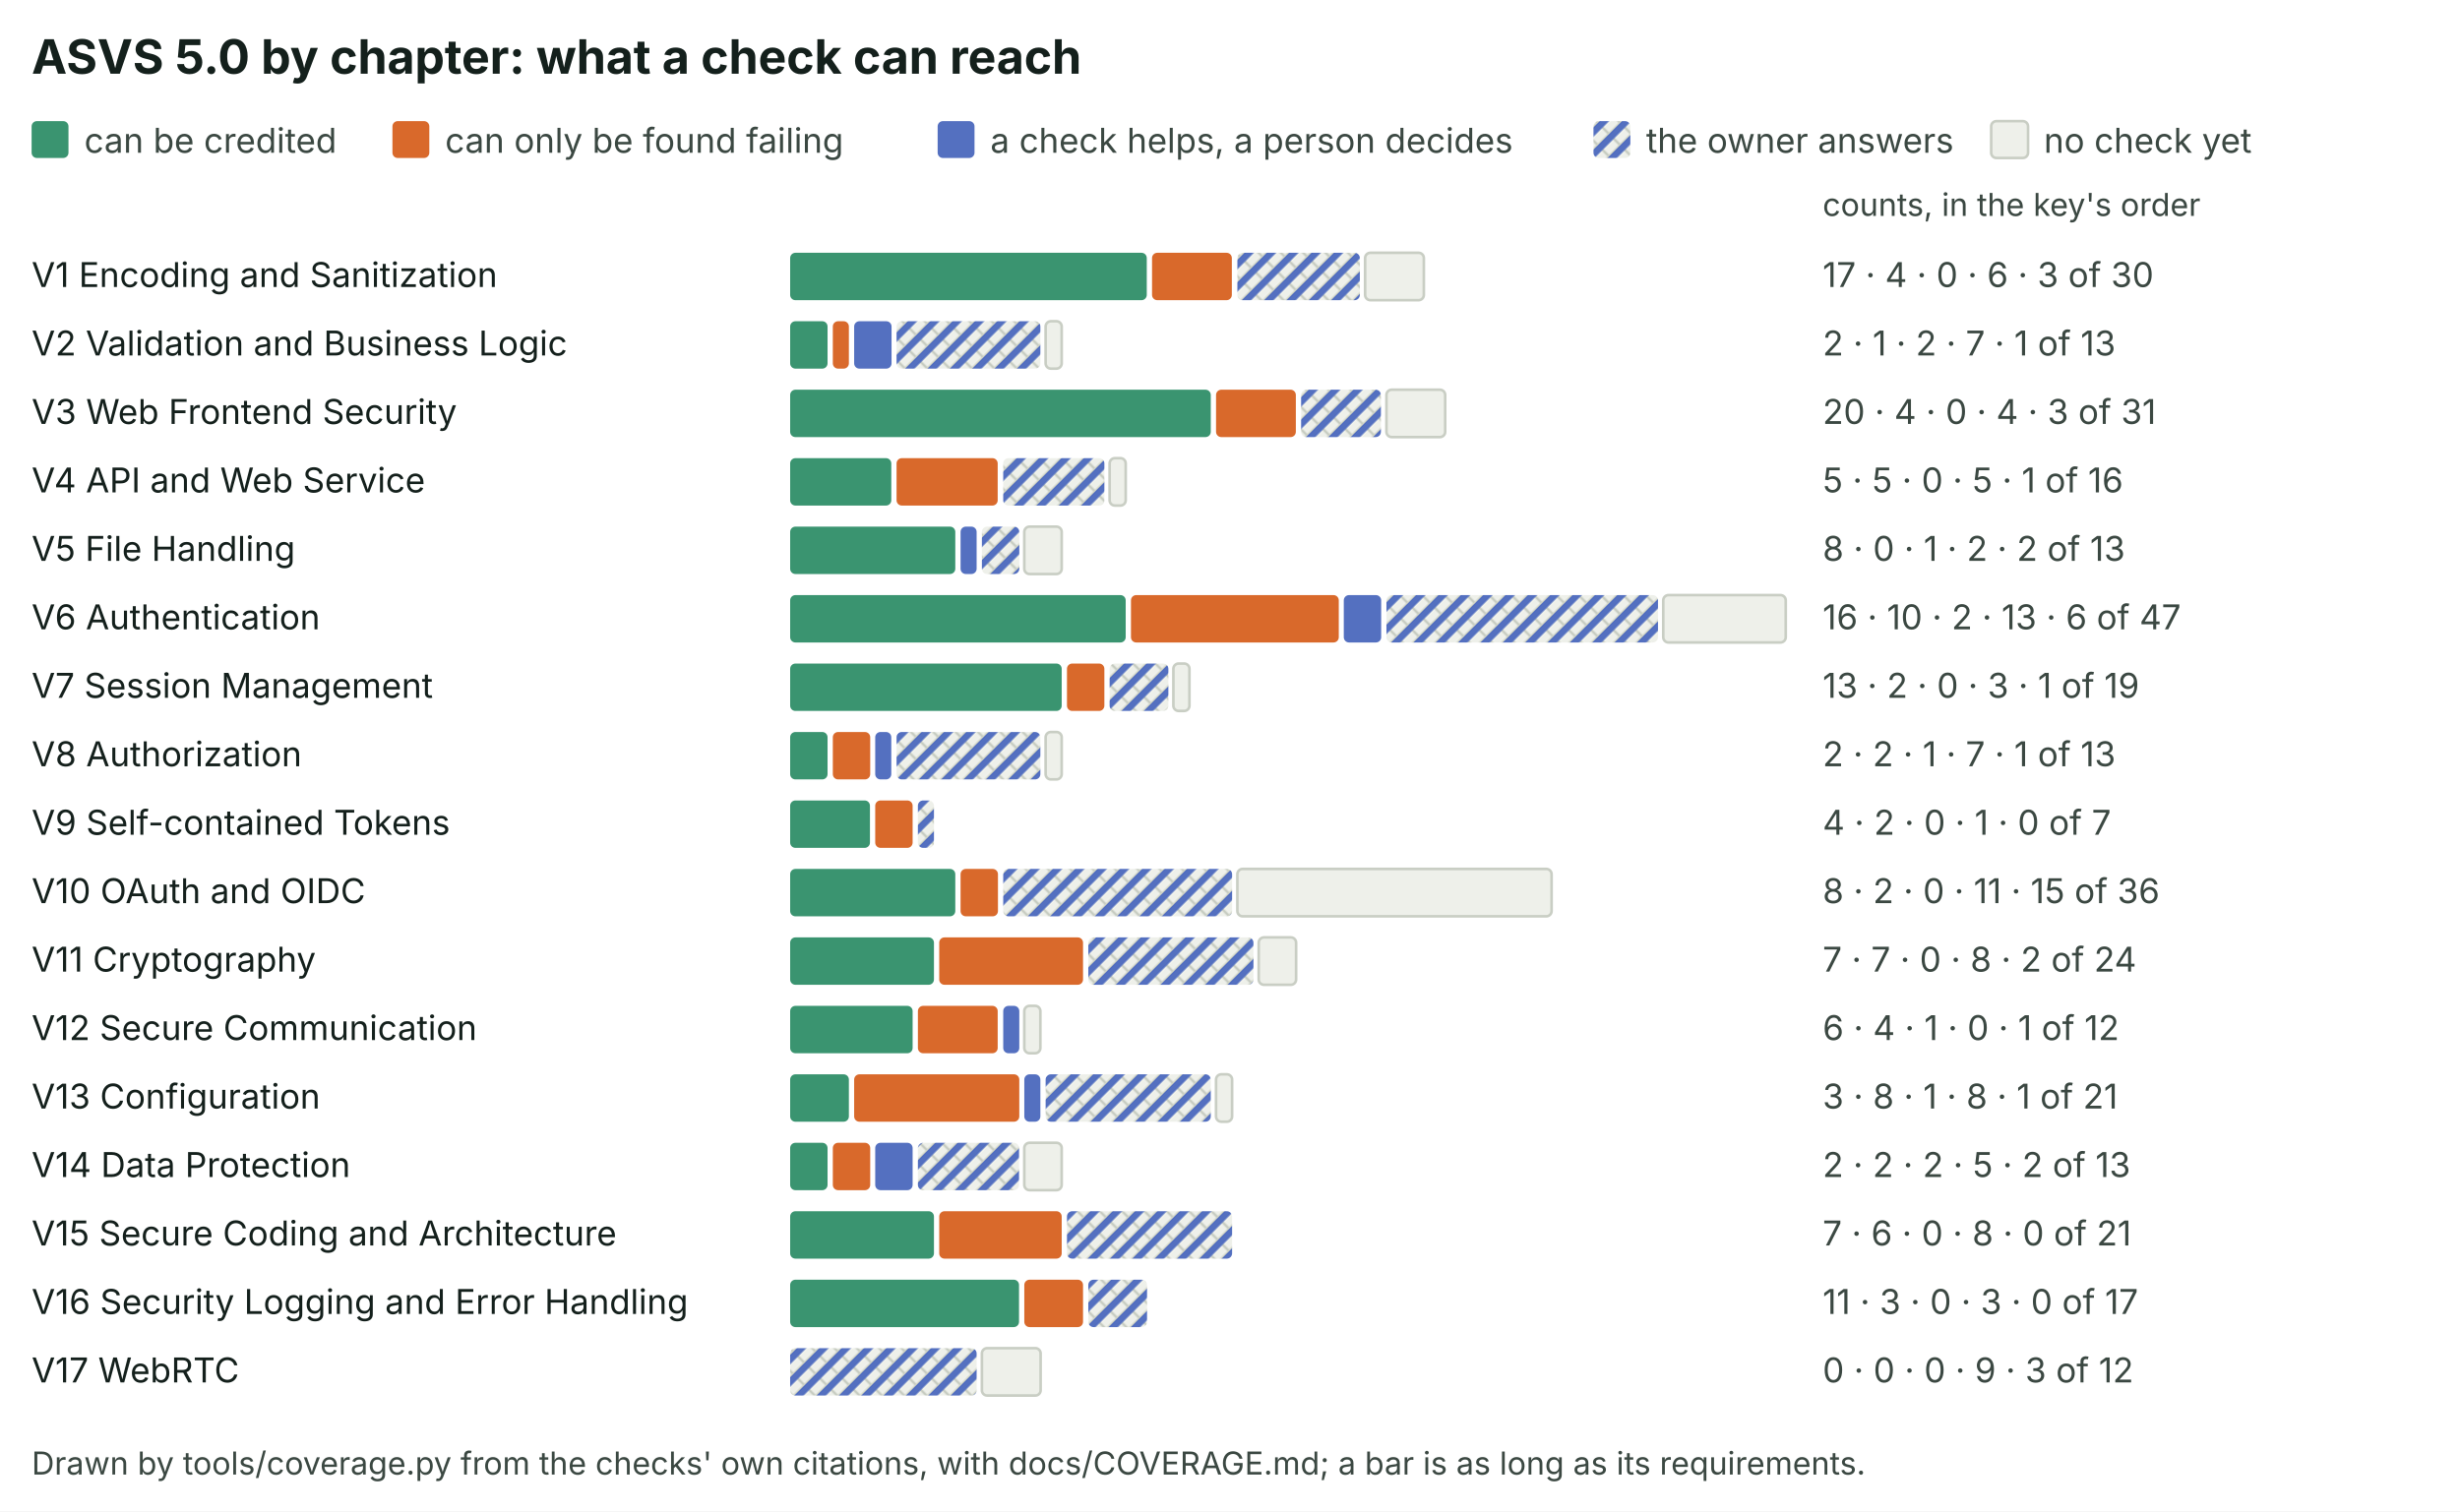
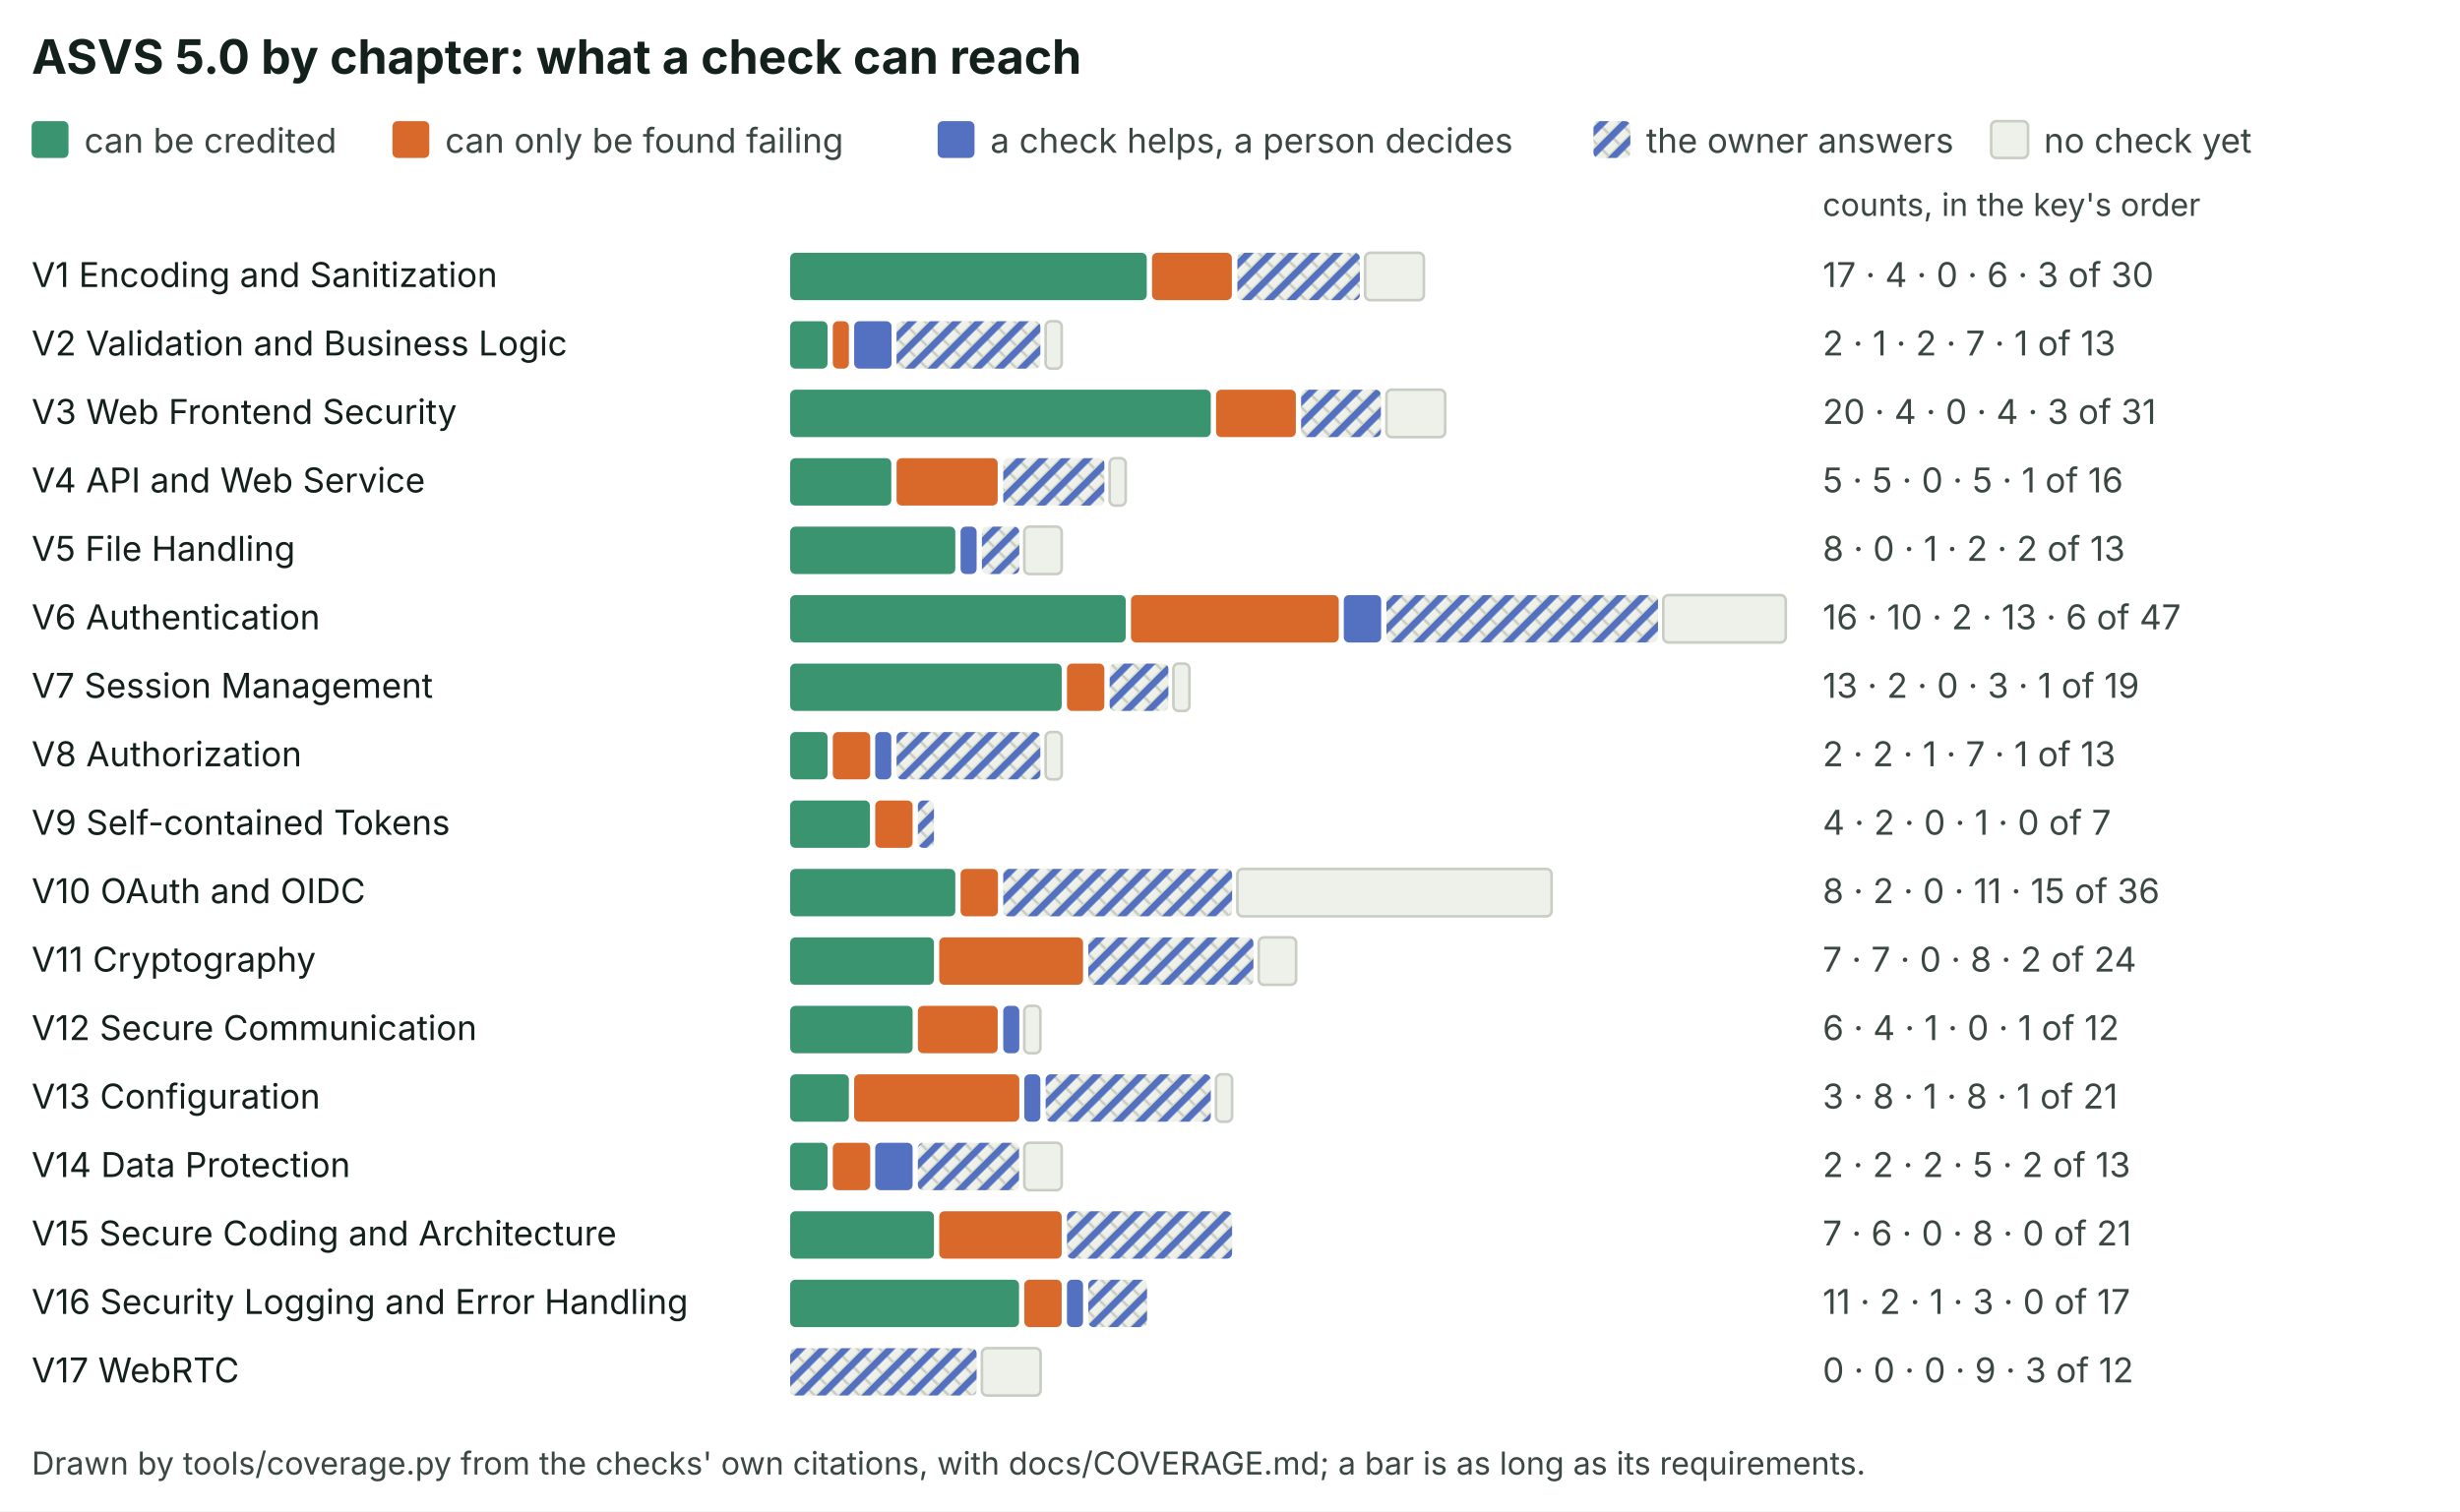
<svg xmlns="http://www.w3.org/2000/svg" viewBox="0 0 934 574" width="934" height="574" role="img" aria-labelledby="t d" font-family="Atkinson Hyperlegible, -apple-system, Segoe UI, sans-serif">
  <style>.bg{fill:#FFFFFF}.ink{fill:#14201C}.soft{fill:#3B4842}.none{fill:#EEF0EA;stroke:#C9CEC4}@media (prefers-color-scheme: dark){.bg{fill:#14201C}.ink{fill:#F3F4EF}.soft{fill:#C9CEC4}.none{fill:#182A23;stroke:#3B4842}}</style>
  <defs>
    <pattern id="owner" width="6" height="6" patternUnits="userSpaceOnUse" patternTransform="rotate(45)">
      <rect class="none" width="6" height="6" />
      <rect width="2.5" height="6" fill="#5470C0" />
    </pattern>
  </defs>
  <rect class="bg" width="934" height="574" />
  <text class="ink" x="12" y="28" font-size="18" font-weight="700">ASVS 5.0 by chapter: what a check can reach</text>
  <rect fill="#3A9470" x="12" y="46" width="14" height="14" rx="2" />
  <text class="soft" x="32" y="58" font-size="13">can be credited</text>
  <rect fill="#D9692B" x="149" y="46" width="14" height="14" rx="2" />
  <text class="soft" x="169" y="58" font-size="13">can only be found failing</text>
  <rect fill="#5470C0" x="356" y="46" width="14" height="14" rx="2" />
  <text class="soft" x="376" y="58" font-size="13">a check helps, a person decides</text>
  <rect fill="url(#owner)" x="605" y="46" width="14" height="14" rx="2" />
  <text class="soft" x="625" y="58" font-size="13">the owner answers</text>
  <rect class="none" x="756" y="46" width="14" height="14" rx="2" />
  <text class="soft" x="776" y="58" font-size="13">no check yet</text>
  <text class="soft" x="692" y="82" font-size="12">counts, in the key's order</text>
  <text class="ink" x="12" y="109" font-size="13">V1 Encoding and Sanitization</text>
  <rect fill="#3A9470" x="300.0" y="96" width="135.4" height="18" rx="2" />
  <rect fill="#D9692B" x="437.4" y="96" width="30.3" height="18" rx="2" />
  <rect fill="url(#owner)" x="469.8" y="96" width="46.5" height="18" rx="2" />
  <rect class="none" x="518.3" y="96" width="22.3" height="18" rx="2" />
  <text class="soft" x="692" y="109" font-size="13">17 · 4 · 0 · 6 · 3  of 30</text>
  <text class="ink" x="12" y="135" font-size="13">V2 Validation and Business Logic</text>
  <rect fill="#3A9470" x="300.0" y="122" width="14.2" height="18" rx="2" />
  <rect fill="#D9692B" x="316.2" y="122" width="6.1" height="18" rx="2" />
  <rect fill="#5470C0" x="324.3" y="122" width="14.2" height="18" rx="2" />
  <rect fill="url(#owner)" x="340.4" y="122" width="54.6" height="18" rx="2" />
  <rect class="none" x="397.0" y="122" width="6.1" height="18" rx="2" />
  <text class="soft" x="692" y="135" font-size="13">2 · 1 · 2 · 7 · 1  of 13</text>
  <text class="ink" x="12" y="161" font-size="13">V3 Web Frontend Security</text>
  <rect fill="#3A9470" x="300.0" y="148" width="159.7" height="18" rx="2" />
  <rect fill="#D9692B" x="461.7" y="148" width="30.3" height="18" rx="2" />
  <rect fill="url(#owner)" x="494.0" y="148" width="30.3" height="18" rx="2" />
  <rect class="none" x="526.4" y="148" width="22.3" height="18" rx="2" />
  <text class="soft" x="692" y="161" font-size="13">20 · 4 · 0 · 4 · 3  of 31</text>
  <text class="ink" x="12" y="187" font-size="13">V4 API and Web Service</text>
  <rect fill="#3A9470" x="300.0" y="174" width="38.4" height="18" rx="2" />
  <rect fill="#D9692B" x="340.4" y="174" width="38.4" height="18" rx="2" />
  <rect fill="url(#owner)" x="380.9" y="174" width="38.4" height="18" rx="2" />
  <rect class="none" x="421.3" y="174" width="6.1" height="18" rx="2" />
  <text class="soft" x="692" y="187" font-size="13">5 · 5 · 0 · 5 · 1  of 16</text>
  <text class="ink" x="12" y="213" font-size="13">V5 File Handling</text>
  <rect fill="#3A9470" x="300.0" y="200" width="62.7" height="18" rx="2" />
  <rect fill="#5470C0" x="364.7" y="200" width="6.1" height="18" rx="2" />
  <rect fill="url(#owner)" x="372.8" y="200" width="14.2" height="18" rx="2" />
  <rect class="none" x="388.9" y="200" width="14.2" height="18" rx="2" />
  <text class="soft" x="692" y="213" font-size="13">8 · 0 · 1 · 2 · 2  of 13</text>
  <text class="ink" x="12" y="239" font-size="13">V6 Authentication</text>
  <rect fill="#3A9470" x="300.0" y="226" width="127.4" height="18" rx="2" />
  <rect fill="#D9692B" x="429.4" y="226" width="78.9" height="18" rx="2" />
  <rect fill="#5470C0" x="510.2" y="226" width="14.2" height="18" rx="2" />
  <rect fill="url(#owner)" x="526.4" y="226" width="103.1" height="18" rx="2" />
  <rect class="none" x="631.5" y="226" width="46.5" height="18" rx="2" />
  <text class="soft" x="692" y="239" font-size="13">16 · 10 · 2 · 13 · 6  of 47</text>
  <text class="ink" x="12" y="265" font-size="13">V7 Session Management</text>
  <rect fill="#3A9470" x="300.0" y="252" width="103.1" height="18" rx="2" />
  <rect fill="#D9692B" x="405.1" y="252" width="14.2" height="18" rx="2" />
  <rect fill="url(#owner)" x="421.3" y="252" width="22.3" height="18" rx="2" />
  <rect class="none" x="445.5" y="252" width="6.1" height="18" rx="2" />
  <text class="soft" x="692" y="265" font-size="13">13 · 2 · 0 · 3 · 1  of 19</text>
  <text class="ink" x="12" y="291" font-size="13">V8 Authorization</text>
  <rect fill="#3A9470" x="300.0" y="278" width="14.2" height="18" rx="2" />
  <rect fill="#D9692B" x="316.2" y="278" width="14.2" height="18" rx="2" />
  <rect fill="#5470C0" x="332.3" y="278" width="6.1" height="18" rx="2" />
  <rect fill="url(#owner)" x="340.4" y="278" width="54.6" height="18" rx="2" />
  <rect class="none" x="397.0" y="278" width="6.1" height="18" rx="2" />
  <text class="soft" x="692" y="291" font-size="13">2 · 2 · 1 · 7 · 1  of 13</text>
  <text class="ink" x="12" y="317" font-size="13">V9 Self-contained Tokens</text>
  <rect fill="#3A9470" x="300.0" y="304" width="30.3" height="18" rx="2" />
  <rect fill="#D9692B" x="332.3" y="304" width="14.2" height="18" rx="2" />
  <rect fill="url(#owner)" x="348.5" y="304" width="6.1" height="18" rx="2" />
  <text class="soft" x="692" y="317" font-size="13">4 · 2 · 0 · 1 · 0  of 7</text>
  <text class="ink" x="12" y="343" font-size="13">V10 OAuth and OIDC</text>
  <rect fill="#3A9470" x="300.0" y="330" width="62.7" height="18" rx="2" />
  <rect fill="#D9692B" x="364.7" y="330" width="14.2" height="18" rx="2" />
  <rect fill="url(#owner)" x="380.9" y="330" width="86.9" height="18" rx="2" />
  <rect class="none" x="469.8" y="330" width="119.3" height="18" rx="2" />
  <text class="soft" x="692" y="343" font-size="13">8 · 2 · 0 · 11 · 15  of 36</text>
  <text class="ink" x="12" y="369" font-size="13">V11 Cryptography</text>
  <rect fill="#3A9470" x="300.0" y="356" width="54.6" height="18" rx="2" />
  <rect fill="#D9692B" x="356.6" y="356" width="54.6" height="18" rx="2" />
  <rect fill="url(#owner)" x="413.2" y="356" width="62.7" height="18" rx="2" />
  <rect class="none" x="477.9" y="356" width="14.2" height="18" rx="2" />
  <text class="soft" x="692" y="369" font-size="13">7 · 7 · 0 · 8 · 2  of 24</text>
  <text class="ink" x="12" y="395" font-size="13">V12 Secure Communication</text>
  <rect fill="#3A9470" x="300.0" y="382" width="46.5" height="18" rx="2" />
  <rect fill="#D9692B" x="348.5" y="382" width="30.3" height="18" rx="2" />
  <rect fill="#5470C0" x="380.9" y="382" width="6.1" height="18" rx="2" />
  <rect class="none" x="388.9" y="382" width="6.1" height="18" rx="2" />
  <text class="soft" x="692" y="395" font-size="13">6 · 4 · 1 · 0 · 1  of 12</text>
  <text class="ink" x="12" y="421" font-size="13">V13 Configuration</text>
  <rect fill="#3A9470" x="300.0" y="408" width="22.3" height="18" rx="2" />
  <rect fill="#D9692B" x="324.3" y="408" width="62.7" height="18" rx="2" />
  <rect fill="#5470C0" x="388.9" y="408" width="6.1" height="18" rx="2" />
  <rect fill="url(#owner)" x="397.0" y="408" width="62.7" height="18" rx="2" />
  <rect class="none" x="461.7" y="408" width="6.1" height="18" rx="2" />
  <text class="soft" x="692" y="421" font-size="13">3 · 8 · 1 · 8 · 1  of 21</text>
  <text class="ink" x="12" y="447" font-size="13">V14 Data Protection</text>
  <rect fill="#3A9470" x="300.0" y="434" width="14.2" height="18" rx="2" />
  <rect fill="#D9692B" x="316.2" y="434" width="14.2" height="18" rx="2" />
  <rect fill="#5470C0" x="332.3" y="434" width="14.2" height="18" rx="2" />
  <rect fill="url(#owner)" x="348.5" y="434" width="38.4" height="18" rx="2" />
  <rect class="none" x="388.9" y="434" width="14.2" height="18" rx="2" />
  <text class="soft" x="692" y="447" font-size="13">2 · 2 · 2 · 5 · 2  of 13</text>
  <text class="ink" x="12" y="473" font-size="13">V15 Secure Coding and Architecture</text>
  <rect fill="#3A9470" x="300.0" y="460" width="54.6" height="18" rx="2" />
  <rect fill="#D9692B" x="356.6" y="460" width="46.5" height="18" rx="2" />
  <rect fill="url(#owner)" x="405.1" y="460" width="62.7" height="18" rx="2" />
  <text class="soft" x="692" y="473" font-size="13">7 · 6 · 0 · 8 · 0  of 21</text>
  <text class="ink" x="12" y="499" font-size="13">V16 Security Logging and Error Handling</text>
  <rect fill="#3A9470" x="300.0" y="486" width="86.9" height="18" rx="2" />
-   <rect fill="#D9692B" x="388.9" y="486" width="22.3" height="18" rx="2" />
+   <rect fill="#D9692B" x="388.9" y="486" width="14.2" height="18" rx="2" />
+   <rect fill="#5470C0" x="405.1" y="486" width="6.1" height="18" rx="2" />
  <rect fill="url(#owner)" x="413.2" y="486" width="22.3" height="18" rx="2" />
-   <text class="soft" x="692" y="499" font-size="13">11 · 3 · 0 · 3 · 0  of 17</text>
+   <text class="soft" x="692" y="499" font-size="13">11 · 2 · 1 · 3 · 0  of 17</text>
  <text class="ink" x="12" y="525" font-size="13">V17 WebRTC</text>
  <rect fill="url(#owner)" x="300.0" y="512" width="70.8" height="18" rx="2" />
  <rect class="none" x="372.8" y="512" width="22.3" height="18" rx="2" />
  <text class="soft" x="692" y="525" font-size="13">0 · 0 · 0 · 9 · 3  of 12</text>
  <text class="soft" x="12" y="560" font-size="12">Drawn by tools/coverage.py from the checks' own citations, with docs/COVERAGE.md; a bar is as long as its requirements.</text>
</svg>
